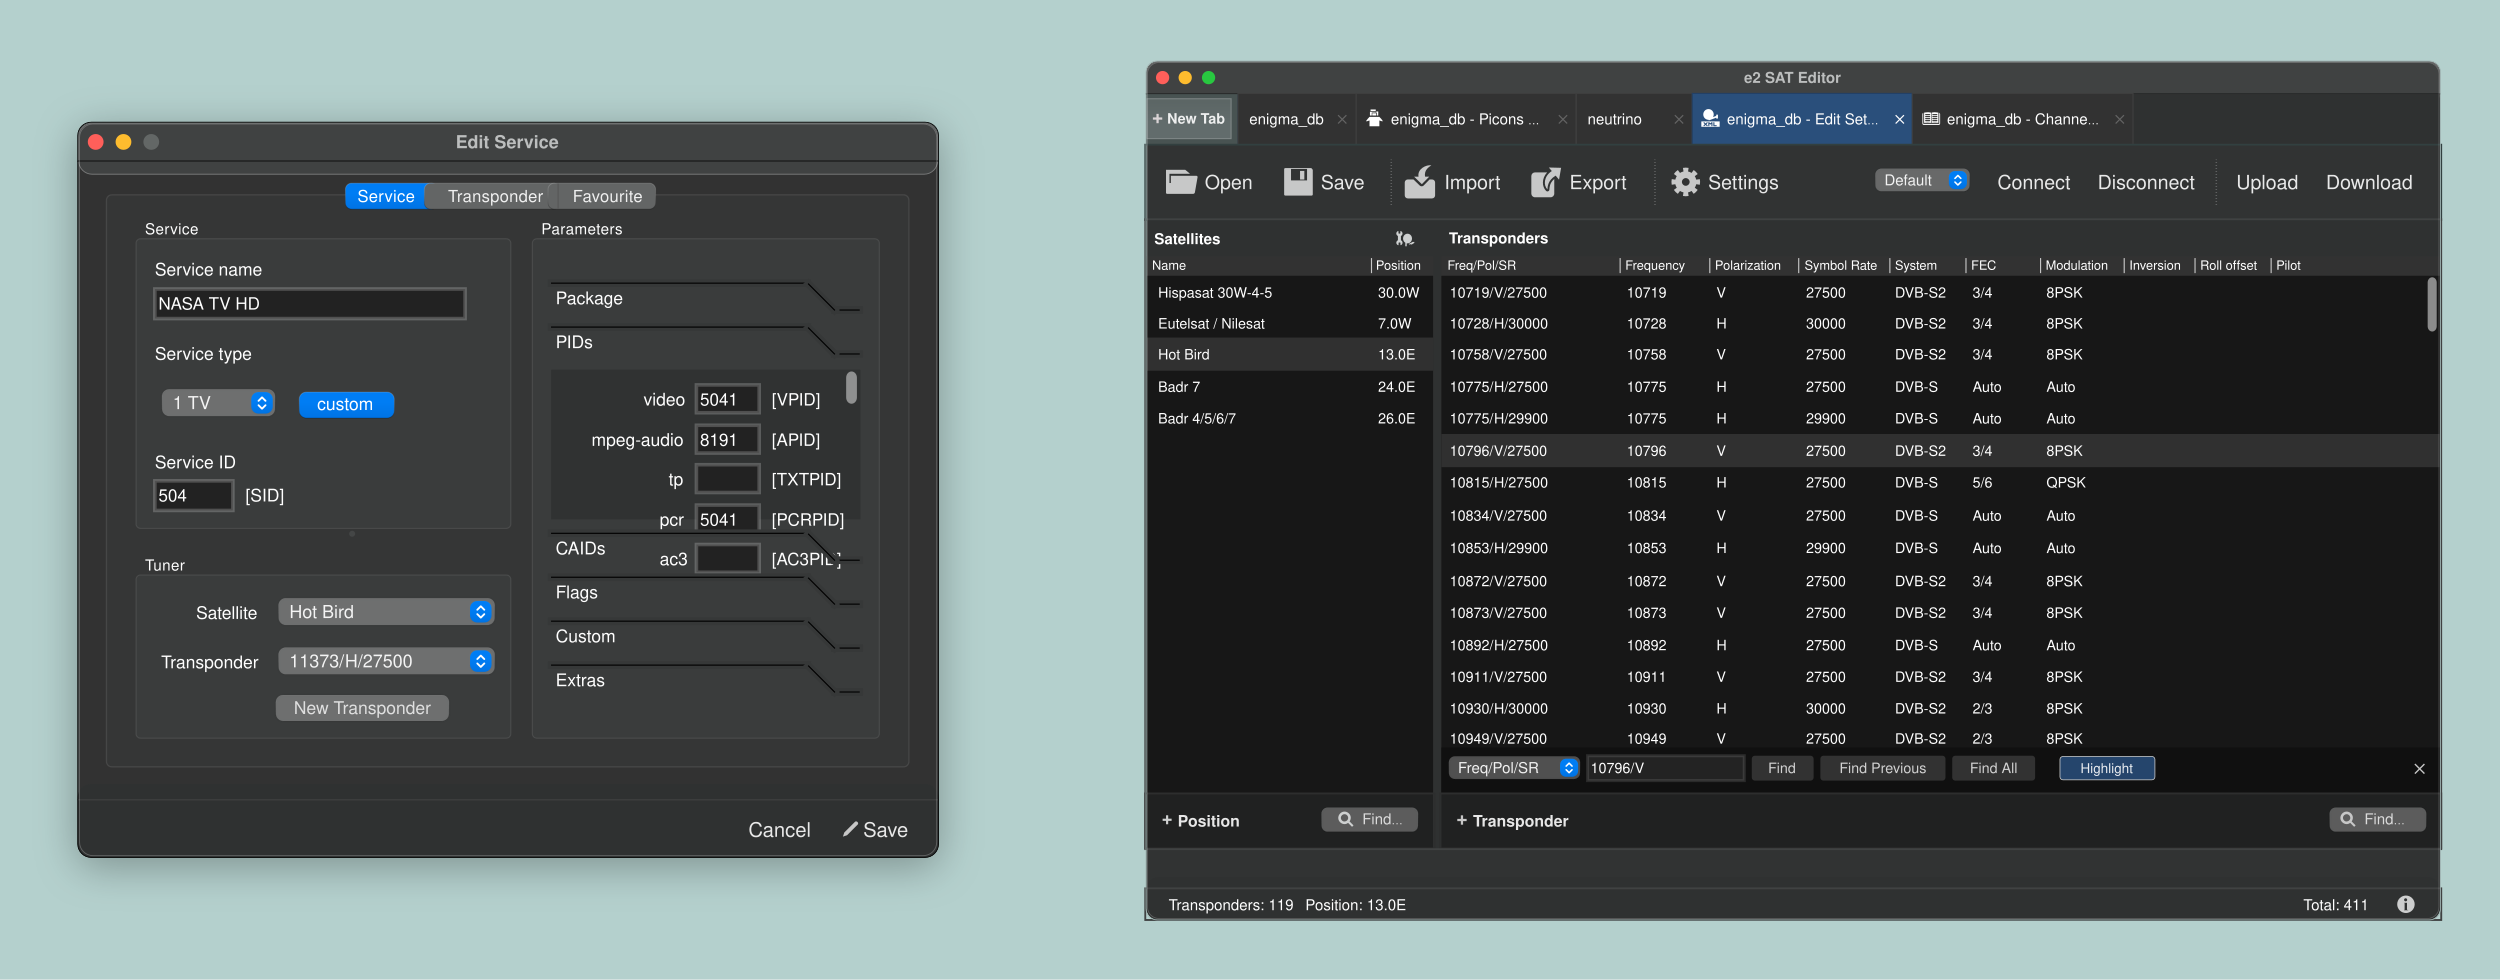
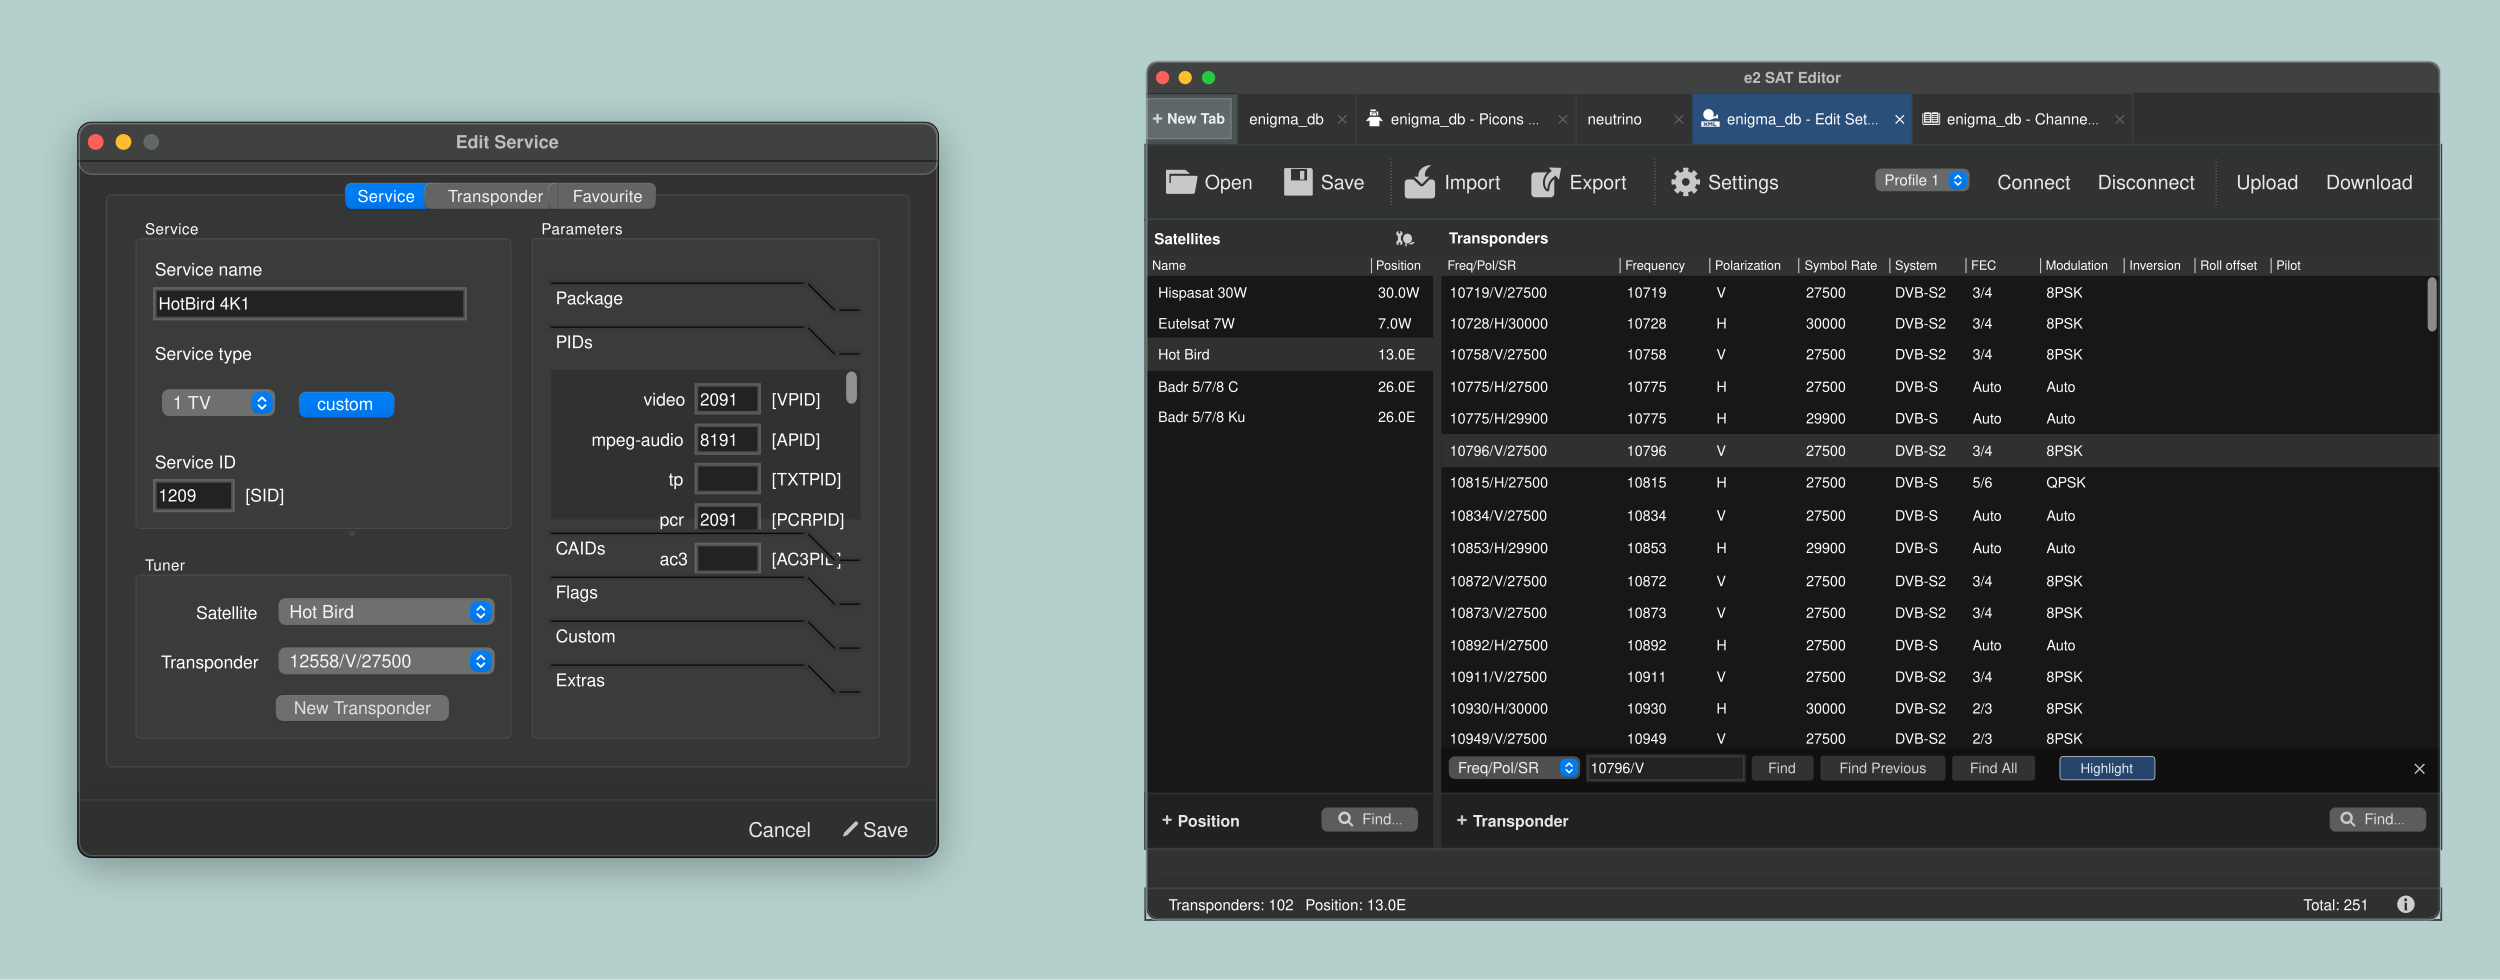
<svg xmlns="http://www.w3.org/2000/svg" style="pointer-events:none;user-select:none" viewBox="0 0 3318 1300">
  <defs>
    <symbol id="aad">
      <path d="M37.75 37.75h18.127v-11.5H37.75V8.123h-11.5V26.25H8.123v11.5H26.25v18.127h11.5V37.75z" />
    </symbol>
    <symbol id="cbw">
      <path d="m60 14.973-3-.522v35.716c-3.141-.28-8.021-.667-11-.667-.95 0-2.094.039-3.312.102-.962.036-2.014.106-3.059.191-2.678.191-5.264.428-6.629.559V14.451S39.61 13 42.963 13c4 0 14.037 1.451 14.037 1.451l3.001.522A5.166 5.166 0 0 1 63 19.66v32.68a5.162 5.162 0 0 1-5.16 5.16H6.16A5.162 5.162 0 0 1 1 52.34V19.66a5.164 5.164 0 0 1 3-4.687l3-.522S17.037 13 21.037 13C24.39 13 31 14.451 31 14.451v35.901a285.977 285.977 0 0 0-6.629-.559 71.578 71.578 0 0 0-3.059-.191A66.645 66.645 0 0 0 18 49.5c-2.979 0-7.859.387-11 .667V14.451l-3 .522v38.765h56V14.973zM28.5 42.5a2 2 0 0 0-2-2h-14a2 2 0 0 0 0 4h14a2 2 0 0 0 2-2zm25 0a2 2 0 0 0-2-2h-14a2 2 0 0 0 0 4h14a2 2 0 0 0 2-2zm-25-7a2 2 0 0 0-2-2h-14a2 2 0 0 0 0 4h14a2 2 0 0 0 2-2zm25 0a2 2 0 0 0-2-2h-14a2 2 0 0 0 0 4h14a2 2 0 0 0 2-2zm-25-7a2 2 0 0 0-2-2h-14a2 2 0 0 0 0 4h14a2 2 0 0 0 2-2zm25 0a2 2 0 0 0-2-2h-14a2 2 0 0 0 0 4h14a2 2 0 0 0 2-2zm-25-7a2 2 0 0 0-2-2h-14a2 2 0 0 0 0 4h14a2 2 0 0 0 2-2zm25 0a2 2 0 0 0-2-2h-14a2 2 0 0 0 0 4h14a2 2 0 0 0 2-2z" />
    </symbol>
    <symbol id="cce">
      <path d="m62.328 7.276-5.604-5.604L32 26.396 7.276 1.672 1.672 7.276 26.396 32 1.672 56.724l5.604 5.604L32 37.604l24.724 24.724 5.604-5.604L37.604 32 62.328 7.276z" />
    </symbol>
    <symbol id="edt">
      <path d="M13.624 42.251 46.831 8.982c1.948-1.951 5.432-1.635 7.775.704 2.344 2.34 2.666 5.823.719 7.774L22.118 50.729 9.394 54.983l4.23-12.732z" />
    </symbol>
    <symbol id="ees">
      <path d="M32.032 50.518C27.242 47.632 24 42.109 24 35.776 24 26.462 31.011 18.9 39.648 18.9c8.636 0 15.647 7.562 15.647 16.876s-7.011 16.875-15.647 16.875c-.924 0-1.828-.086-2.709-.252L36.748 62.9l-4.943-.144.227-12.238zM6.057 26.78l.023 14.969c-.866.414-1.706.922-2.43 1.563-4.358 3.853-4.35 10.108.019 13.972.971.858 2.137 1.495 3.319 1.965l1.369-.931-.011-7.239c-.001-.885.89-1.557 1.892-1.556l2.771.003c.536.001 1.068.166 1.418.476.306.27.483.677.484 1.091l.011 7.016 1.416.908c.975-.446 1.946-.994 2.763-1.716 4.357-3.853 4.35-10.108-.019-13.972-.727-.643-1.569-1.153-2.438-1.57l-.023-14.969c.866-.414 1.706-.923 2.43-1.563 4.358-3.853 4.35-10.108-.019-13.972-.895-.791-1.965-1.383-3.043-1.844l-1.393.921.01 6.793c.002.875-.84 1.502-1.829 1.501l-2.897-.003c-.992-.002-1.837-.634-1.839-1.511l-.01-6.794L6.639 9.4c-1.078.459-2.146 1.048-3.039 1.838-4.357 3.853-4.35 10.108.019 13.972.727.642 1.569 1.153 2.438 1.57zm44.214 25.031-.523-.46-5.453 3.436.662 1.988 5.986-1.196c1.277 1.246 2.819 1.484 3.871.785l7.388-4.581c.786-.485 1.326-1.441 1.398-2.711.046-.806-.219-1.238-.491-1.487a1.291 1.291 0 0 0-.917-.337c-.336.004-.81.167-1.33.351-.245.086-.508.175-.77.205-.142.017-.286.022-.415-.049-1.014-.553-2.017-.529-2.787-.049l-6.619 4.105z" />
    </symbol>
    <symbol id="fft">
      <path d="M56.256 31.057H13.818C6.744 31.057 1 36.801 1 43.875v61.295c0 7.074 5.744 12.818 12.818 12.818h54.476c7.075 0 12.818-5.744 12.818-12.818V54.119C64.496 68.159 64.463 84.4 64.087 91.084a6.817 6.817 0 0 1-11.642 4.425c-14.421-14.502-16.181-43.133 3.811-64.452zm1.037 59.637C42.669 75.989 44.254 44.706 72.527 26.35L62.162 13.988 105 15.072l-7.263 41.344-11.808-14.082c-28.127 16.992-28.15 39.728-28.636 48.36z" />
    </symbol>
    <symbol id="fgt">
      <path d="M87.8 55.714h8.488C102.2 55.714 107 60.467 107 66.32v45.074c0 5.854-4.8 10.606-10.712 10.606H11.712C5.8 122 1 117.248 1 111.394V66.32c0-5.853 4.8-10.606 10.712-10.606H31.5L54 77.541c1.413 1.374 4.32 2.133 6.3 2.109 1.98-.023 4.821-.828 6.2-2.236l21.3-21.7zm6.182-49.329C76.101 3.303 44.4 18.916 49.061 45.91H33.544l27.127 26.376L86.518 45.91h-14.41C67.275 21.748 87.952 10.789 93.982 6.385z" />
    </symbol>
    <symbol id="fho">
      <path d="M32 62.5C15.167 62.5 1.5 48.833 1.5 32S15.167 1.5 32 1.5v9.611A5.366 5.366 0 0 0 30.91 11c-2.99 0-5.42 2.43-5.42 5.41A5.424 5.424 0 0 0 32 21.719v5.111l-7.44.18 2.82 1.23v22.7L24.56 53H32v9.5zm0-51.389V1.5c16.833 0 30.5 13.667 30.5 30.5S48.833 62.5 32 62.5V53h9.46l-5.76-2.06v-24.2l-3.7.09v-5.111a5.427 5.427 0 0 0 4.32-5.309c0-2.607-1.86-4.793-4.32-5.299z" />
    </symbol>
    <symbol id="fin">
      <path d="M21 42.973h89.077c2.783 0 4.643 2.26 4.153 5.042l-9.34 52.943c-.491 2.783-3.149 5.042-5.932 5.042H7.84A3.842 3.842 0 0 1 4 102.16V22h67.2L88 36H16v32h5V42.973z" />
    </symbol>
    <symbol id="fje">
      <path d="M114 22v86.16a3.842 3.842 0 0 1-3.84 3.84H17.84a3.842 3.842 0 0 1-3.84-3.84V19.84A3.842 3.842 0 0 1 17.84 16H109l5 6zM94 59.014v-40H38v40h56zM84.5 26v30h-15V26h15z" />
    </symbol>
    <symbol id="pkw">
      <path d="M14.762 29.23h34.49S63.18 43.708 60.715 44.826c-1.067.483-6.127-1.117-11.524-3.087V62H14.802V41.747C9.413 43.714 4.365 45.309 3.3 44.826.835 43.708 14.762 29.23 14.762 29.23zm22.012-17.871H16.299v13.19h6.364V13.997h14.111v-2.638zm1.764 5.276H24.427v7.914h14.111v-7.914zm6.761-6.235v14.149h-4.283v-9.233h-2.478V10.4h6.761zm-8.667-6.918H18.459v5.276h18.173V3.482z" />
    </symbol>
    <symbol id="slh">
      <path d="M40.023 45.152c-3.477 2.591-7.729 4.192-12.407 4.221-10.406.066-20.276-8.26-21.806-18.699C4.079 18.86 13.39 6.51 25.93 5.634a23.135 23.135 0 0 1 1.686-.053c10 .095 19.38 7.75 21.337 17.619 1.156 5.829-.437 11.92-3.87 16.758l13.82 13.819-5.128 5.128-13.752-13.753zM27.395 14.645c-6.236.06-12 5.17-12.677 11.431-.588 5.436 2.691 11.076 7.773 13.229 6.62 2.806 15.346-1.167 17.352-8.391 2.055-7.404-3.759-16.031-12.032-16.265a19.293 19.293 0 0 0-.416-.004z" />
    </symbol>
    <symbol id="sms">
      <path d="M73.934 15.359a50.006 50.006 0 0 0-19.668 0 128.34 128.34 0 0 1 1.871 12.477 37.41 37.41 0 0 0-12.249 5.073 128.485 128.485 0 0 1-7.499-10.146 50.018 50.018 0 0 0-13.908 13.908 128.735 128.735 0 0 1 10.146 7.499 37.41 37.41 0 0 0-5.073 12.249 128.34 128.34 0 0 1-12.477-1.871 49.968 49.968 0 0 0 0 19.668 128.34 128.34 0 0 1 12.477-1.871 37.4 37.4 0 0 0 5.073 12.249 128.485 128.485 0 0 1-10.146 7.499 50.018 50.018 0 0 0 13.908 13.908 128.485 128.485 0 0 1 7.499-10.146 37.433 37.433 0 0 0 12.249 5.074 128.366 128.366 0 0 1-1.871 12.476 49.968 49.968 0 0 0 19.668 0 128.366 128.366 0 0 1-1.871-12.476 37.433 37.433 0 0 0 12.249-5.074 128.485 128.485 0 0 1 7.499 10.146 50.018 50.018 0 0 0 13.908-13.908 128.485 128.485 0 0 1-10.146-7.499 37.4 37.4 0 0 0 5.073-12.249 128.34 128.34 0 0 1 12.477 1.871 49.968 49.968 0 0 0 0-19.668 128.34 128.34 0 0 1-12.477 1.871 37.41 37.41 0 0 0-5.073-12.249 128.735 128.735 0 0 1 10.146-7.499 50.018 50.018 0 0 0-13.908-13.908 128.485 128.485 0 0 1-7.499 10.146 37.41 37.41 0 0 0-12.249-5.073 128.34 128.34 0 0 1 1.871-12.477zM64.1 50.882c7.451 0 13.5 6.049 13.5 13.5s-6.049 13.5-13.5 13.5-13.5-6.049-13.5-13.5 6.049-13.5 13.5-13.5z" />
    </symbol>
    <symbol id="tnw">
      <path d="M64 64V45H0v19h64zm-25.025-5.747.001 1.834a1.948 1.948 0 1 1-3.897 0l-.002-6.41-1.968 1.774a2.105 2.105 0 0 1-1.48.524 2.105 2.105 0 0 1-1.48-.524l-1.968-1.774-.003 6.41a1.95 1.95 0 0 1-3.897 0l.002-5.24h-6.669l4.099 3.89c.751.713.751 1.869.002 2.581-.75.711-1.968.71-2.719-.002l-4.104-3.895-4.104 3.895a1.999 1.999 0 0 1-2.719.002 1.76 1.76 0 0 1 .002-2.581l4.104-3.895-4.104-3.895c-.751-.712-.752-1.868-.002-2.58s1.968-.711 2.719.002l4.104 3.895 4.104-3.895a1.998 1.998 0 0 1 2.719-.002 1.76 1.76 0 0 1-.002 2.58l-4.099 3.89h6.669l.002-5.24.002-.072a1.674 1.674 0 0 1 .571-1.356c.276-.249.614-.408.97-.477a1.942 1.942 0 0 1 .578-.036c.454.033.899.206 1.247.52l3.976 3.583 3.975-3.583a2.084 2.084 0 0 1 1.248-.52 1.94 1.94 0 0 1 .578.036c.356.069.694.228.97.477.412.371.602.868.571 1.356l.001.072.003 8.646h2.912l.003-8.83a1.95 1.95 0 0 1 3.897 0l-.004 8.839 6.372.002a1.798 1.798 0 0 1 0 3.597l-8.471-.003a1.8 1.8 0 0 1-1.798-1.799l.001-1.796h-2.912zM25.286 39.498 25 39.5c-10.072 0-18.25-8.402-18.25-18.75S14.928 2 25 2s18.25 8.402 18.25 18.75a19.05 19.05 0 0 1-2.301 9.115L52 25.842v-3.071a1.5 1.5 0 0 1 1.5-1.5h3a1.5 1.5 0 0 1 1.5 1.5v11a1.5 1.5 0 0 1-1.5 1.5h-3a1.5 1.5 0 0 1-1.5-1.5v-1.543l-25.926 9.436-.788-2.166z" />
    </symbol>
    <symbol id="aom">
      <path d="M32 13.243a6.495 6.495 0 0 0-4.608 1.907L2.907 39.635c-2.543 2.543-2.543 6.672 0 9.215s6.672 2.543 9.215 0L32 28.972 51.878 48.85c2.543 2.543 6.672 2.543 9.215 0s2.543-6.672 0-9.215L36.608 15.15A6.495 6.495 0 0 0 32 13.243z" />
    </symbol>
    <linearGradient id="bpm" x1="0" x2="0" y1="0" y2="1">
      <stop offset="0" style="stop-color:#5b6564" />
      <stop offset=".6" style="stop-color:#626c6c" />
    </linearGradient>
    <linearGradient id="bqm" x1="0" x2="0" y1="0" y2="1">
      <stop offset="0" style="stop-color:#fff;stop-opacity:.19" />
      <stop offset="1" style="stop-color:#000;stop-opacity:.34" />
    </linearGradient>
    <linearGradient id="brm" x1="0" x2="0" y1="0" y2="1">
      <stop offset=".4" style="stop-color:#007df4" />
      <stop offset="1" style="stop-color:#0073e4" />
    </linearGradient>
    <filter id="bsm" color-interpolation-filters="sRGB">
      <feDropShadow dx="0" dy="1.5" flood-opacity=".25" stdDeviation="1" />
      <feDropShadow dx="0" dy="0" flood-opacity=".3" stdDeviation="2.2" />
    </filter>
    <filter id="mtm" color-interpolation-filters="sRGB">
      <feDropShadow dx="-2" dy="19" flood-opacity=".1" stdDeviation="8" />
      <feDropShadow dx="0" dy="10" flood-opacity=".3" stdDeviation="23" />
    </filter>
  </defs>
  <path d="M0 0h3318v1300H0z" style="fill:#b4d0cd" />
  <g style="font-family:'Helvetica Neue',sans-serif-light,Helvetica,sans-serif" transform="matrix(1.19 0 0 1.19 102 161)">
    <rect width="960" height="820" x="1" y="1" rx="15" style="fill:#313333;stroke:#a6bbb9;stroke-width:1px;filter:url(#mtm)" />
    <rect width="958" height="57" x="2" y="2" rx="15" style="fill:#404242;stroke:#787979;stroke-width:1px;clip-path:inset(0 0 15px)" />
    <path d="M1 44h960v1H1z" style="fill:none;stroke:#000;stroke-opacity:.89;stroke-width:.5px" />
    <text x="2" y="2" dx="478" dy="28" style="font-family:'Helvetica Neue',Helvetica,sans-serif;font-weight:700;font-size:20px;fill:#bcbebe" text-anchor="middle">Edit Service</text>
    <ellipse cx="21" cy="23" rx="8.8" style="fill:#ff5f5a;stroke:none;stroke-opacity:.1" />
    <ellipse cx="52" cy="23" rx="8.8" style="fill:#febc2e;stroke:none;stroke-opacity:.1" />
    <ellipse cx="83" cy="23" rx="8.8" style="fill:#636766;stroke:none;stroke-opacity:.1" />
    <rect width="895" height="638" x="33" y="82" rx="6" style="fill:#566161;fill-opacity:.1;stroke:#f7f9f9;stroke-opacity:.1;stroke-width:1.4px" />
    <g style="clip-path:inset(0 8px 0 0)">
      <rect width="103" height="29" x="299.5" y="69" rx="7" style="fill:url(#brm);stroke:url(#bqm);stroke-width:1px" />
      <text x="299" y="68" dx="46" dy="22" style="font-size:18.5px;letter-spacing:.3px;fill:#fff" text-anchor="middle">Service</text>
    </g>
    <g style="clip-path:inset(0 0 0 8px)">
      <rect width="151" height="29" x="387.5" y="69" rx="7" style="fill:#636565;stroke:url(#bqm);stroke-width:1px" />
      <text x="387" y="68" dx="80" dy="22" style="font-size:18.5px;letter-spacing:.3px;fill:#fff;fill-opacity:.9" text-anchor="middle">Transponder</text>
    </g>
    <g style="clip-path:inset(0 0 0 8px)">
      <rect width="120" height="29" x="525.5" y="69" rx="7" style="fill:#636565;stroke:url(#bqm);stroke-width:1px" />
      <text x="525" y="68" dx="67" dy="22" style="font-size:18.5px;letter-spacing:.3px;fill:#fff;fill-opacity:.9" text-anchor="middle">Favourite</text>
    </g>
    <path d="M536 69.5h1.5v28H536z" style="fill:#555;fill-opacity:.8" />
    <rect width="418" height="323" x="66" y="131" rx="5" style="fill:#697171;fill-opacity:.1;stroke:#f5f7f7;stroke-opacity:.1;stroke-width:1.2px" />
    <text x="66" y="109" dx="10" dy="17" style="font-size:17px;letter-spacing:.4px;fill:#fff">Service</text>
    <text x="87" y="150" dy="22" style="font-size:19.5px;fill:#fff">Service name</text>
    <rect width="346" height="33" x="87" y="187" rx="0" style="fill:#222;stroke:#fff;stroke-opacity:.21;stroke-width:4px;clip-path:inset(3.3px 3.3px 1.8px)" />
-     <text x="87" y="187" dx="4" dy="23" style="font-size:19px;fill:#fff">NASA TV HD</text>
+     <text x="87" y="187" dx="4" dy="23" style="font-size:19px;fill:#fff">HotBird 4K1</text>
    <text x="87" y="244" dy="22" style="font-size:19.5px;fill:#fff">Service type</text>
    <rect width="126" height="30" x="95" y="299" rx="8" style="fill:#fff;fill-opacity:.24;stroke:url(#bqm);stroke-width:.4px;filter:url(#bsm)" />
    <text x="95" y="299" dx="12" dy="22" style="font-size:20px;word-spacing:3px;fill:#fff;fill-opacity:.92">1 TV</text>
    <rect width="24" height="24" x="194.5" y="302" rx="8" style="fill:url(#brm);stroke:url(#bqm);stroke-opacity:.06;stroke-width:2px" />
    <use href="#aom" style="fill:#fff" transform="matrix(.16 0 0 .16 201.4 304.7)" />
    <use href="#aom" style="fill:#fff" transform="matrix(.16 0 0 -.16 201.4 323.7)" />
    <rect width="106" height="29" x="248" y="302" rx="8" style="fill:url(#brm);stroke:url(#bqm);stroke-width:1px;filter:none" />
    <text x="248" y="302" dx="20" dy="20" style="font-size:19.5px;fill:#fff">custom</text>
    <text x="87" y="365" dy="22" style="font-size:19.5px;fill:#fff">Service ID</text>
    <rect width="87" height="33" x="87" y="401" rx="0" style="fill:#222;stroke:#fff;stroke-opacity:.21;stroke-width:4px;clip-path:inset(3.3px 3.3px 1.8px)" />
-     <text x="87" y="401" dx="4" dy="23" style="font-size:19px;fill:#fff">504</text>
+     <text x="87" y="401" dx="4" dy="23" style="font-size:19px;fill:#fff">1209</text>
    <text x="188" y="401" dy="23" style="font-size:19.5px;fill:#fff">[SID]</text>
    <rect width="418" height="182" x="66" y="506" rx="5" style="fill:#697171;fill-opacity:.1;stroke:#f5f7f7;stroke-opacity:.1;stroke-width:1.2px" />
    <text x="66" y="484" dx="10" dy="17" style="font-size:17px;letter-spacing:.4px;fill:#fff">Tuner</text>
    <text x="133" y="533" dy="22" style="font-size:19.5px;fill:#fff">Satellite</text>
    <rect width="241" height="30" x="225" y="532" rx="8" style="fill:#fff;fill-opacity:.24;stroke:url(#bqm);stroke-width:.4px;filter:url(#bsm)" />
    <text x="225" y="532" dx="12" dy="22" style="font-size:20px;fill:#fff;fill-opacity:.92">Hot Bird</text>
    <rect width="24" height="24" x="438.5" y="535" rx="8" style="fill:url(#brm);stroke:url(#bqm);stroke-opacity:.06;stroke-width:2px" />
    <use href="#aom" style="fill:#fff" transform="matrix(.16 0 0 .16 445.4 537.7)" />
    <use href="#aom" style="fill:#fff" transform="matrix(.16 0 0 -.16 445.4 556.7)" />
    <text x="94" y="588" dy="22" style="font-size:19.5px;fill:#fff">Transponder</text>
    <rect width="241" height="30" x="225" y="587" rx="8" style="fill:#fff;fill-opacity:.24;stroke:url(#bqm);stroke-width:.4px;filter:url(#bsm)" />
-     <text x="225" y="587" dx="12" dy="22" style="font-size:20px;fill:#fff;fill-opacity:.92">11373/H/27500</text>
+     <text x="225" y="587" dx="12" dy="22" style="font-size:20px;fill:#fff;fill-opacity:.92">12558/V/27500</text>
    <rect width="24" height="24" x="438.5" y="590" rx="8" style="fill:url(#brm);stroke:url(#bqm);stroke-opacity:.06;stroke-width:2px" />
    <use href="#aom" style="fill:#fff" transform="matrix(.16 0 0 .16 445.4 592.7)" />
    <use href="#aom" style="fill:#fff" transform="matrix(.16 0 0 -.16 445.4 611.7)" />
    <rect width="193" height="29" x="222" y="640" rx="8" style="fill:#fff;fill-opacity:.24;stroke:url(#bqm);stroke-width:.4px;filter:url(#bsm)" />
    <text x="222" y="640" dx="20" dy="21" style="font-size:19.5px;fill:#fff;fill-opacity:.78">New Transponder</text>
    <rect width="387" height="557" x="508" y="131" rx="5" style="fill:#697171;fill-opacity:.1;stroke:#f5f7f7;stroke-opacity:.1;stroke-width:1.2px" />
    <text x="508" y="109" dx="10" dy="17" style="font-size:17px;letter-spacing:.4px;fill:#fff">Parameters</text>
    <path d="M527 178h290v5H527z" style="fill:#000;stroke:#363838;stroke-width:3.7px;clip-path:inset(3px 3px 1px)" />
    <path d="M843 208h32v5h-32z" style="fill:#000;stroke:#363838;stroke-width:3.7px;clip-path:inset(3px 3px 1px 2px)" />
    <path d="M205-205h46v5h-46z" style="fill:#000;stroke:#363838;stroke-width:3.7px;clip-path:inset(3px 3px 1px)" transform="rotate(45 48.27 723.984)" />
    <text x="526" y="178" dx="8" dy="26" style="font-size:19.5px;fill:#fff">Package</text>
    <path d="M527 227h290v5H527z" style="fill:#000;stroke:#363838;stroke-width:3.7px;clip-path:inset(3px 3px 1px)" />
    <path d="M843 257h32v5h-32z" style="fill:#000;stroke:#363838;stroke-width:3.7px;clip-path:inset(3px 3px 1px 2px)" />
    <path d="M205-205h46v5h-46z" style="fill:#000;stroke:#363838;stroke-width:3.7px;clip-path:inset(3px 3px 1px)" transform="rotate(45 -10.878 748.497)" />
    <text x="526" y="227" dx="8" dy="26" style="font-size:19.5px;fill:#fff">PIDs</text>
    <g style="clip-path:inset(0 0 59px)">
      <path d="M529 277h345v167H529z" style="fill:#202020;fill-opacity:.34" />
      <text x="632" y="295" dy="22" style="font-size:19.5px;fill:#fff">video</text>
      <rect width="70" height="31" x="691" y="294" rx="0" style="fill:#222;stroke:#fff;stroke-opacity:.21;stroke-width:4px;clip-path:inset(3.3px 3.3px 1.8px)" />
-       <text x="691" y="294" dx="4" dy="23" style="font-size:19px;fill:#fff">5041</text>
+       <text x="691" y="294" dx="4" dy="23" style="font-size:19px;fill:#fff">2091</text>
      <text x="775" y="294" dy="23" style="font-size:19px;fill:#fff">[VPID]</text>
      <text x="574" y="340" dy="22" style="font-size:19.5px;fill:#fff">mpeg-audio</text>
      <rect width="70" height="31" x="691" y="339" rx="0" style="fill:#222;stroke:#fff;stroke-opacity:.21;stroke-width:4px;clip-path:inset(3.3px 3.3px 1.8px)" />
      <text x="691" y="339" dx="4" dy="23" style="font-size:19px;fill:#fff">8191</text>
      <text x="775" y="339" dy="23" style="font-size:19px;fill:#fff">[APID]</text>
      <text x="660" y="384" dy="22" style="font-size:19.5px;fill:#fff">tp</text>
      <rect width="70" height="31" x="691" y="383" rx="0" style="fill:#222;stroke:#fff;stroke-opacity:.21;stroke-width:4px;clip-path:inset(3.3px 3.3px 1.8px)" />
      <text x="775" y="383" dy="23" style="font-size:19px;fill:#fff">[TXTPID]</text>
      <text x="650" y="429" dy="22" style="font-size:19.5px;fill:#fff">pcr</text>
      <rect width="70" height="31" x="691" y="428" rx="0" style="fill:#222;stroke:#fff;stroke-opacity:.21;stroke-width:4px;clip-path:inset(3.3px 3.3px 1.8px)" />
-       <text x="691" y="428" dx="4" dy="23" style="font-size:19px;fill:#fff">5041</text>
+       <text x="691" y="428" dx="4" dy="23" style="font-size:19px;fill:#fff">2091</text>
      <text x="775" y="428" dy="23" style="font-size:19px;fill:#fff">[PCRPID]</text>
      <text x="650" y="473" dy="22" style="font-size:19.5px;fill:#fff">ac3</text>
      <rect width="70" height="31" x="691" y="472" rx="0" style="fill:#222;stroke:#fff;stroke-opacity:.21;stroke-width:4px;clip-path:inset(3.3px 3.3px 1.8px)" />
      <text x="775" y="472" dy="23" style="font-size:19px;fill:#fff">[AC3PID]</text>
    </g>
    <rect width="12" height="36" x="858" y="279" rx="7" style="fill:#fff;fill-opacity:.46" />
    <path d="M527 457h290v5H527z" style="fill:#000;stroke:#363838;stroke-width:3.7px;clip-path:inset(3px 3px 1px)" />
    <path d="M843 487h32v5h-32z" style="fill:#000;stroke:#363838;stroke-width:3.7px;clip-path:inset(3px 3px 1px 2px)" />
    <path d="M205-205h46v5h-46z" style="fill:#000;stroke:#363838;stroke-width:3.7px;clip-path:inset(3px 3px 1px)" transform="rotate(45 -288.512 863.556)" />
    <text x="526" y="457" dx="8" dy="26" style="font-size:19.5px;fill:#fff">CAIDs</text>
    <path d="M527 506h290v5H527z" style="fill:#000;stroke:#363838;stroke-width:3.7px;clip-path:inset(3px 3px 1px)" />
    <path d="M843 536h32v5h-32z" style="fill:#000;stroke:#363838;stroke-width:3.7px;clip-path:inset(3px 3px 1px 2px)" />
    <path d="M205-205h46v5h-46z" style="fill:#000;stroke:#363838;stroke-width:3.7px;clip-path:inset(3px 3px 1px)" transform="rotate(45 -347.66 888.069)" />
    <text x="526" y="506" dx="8" dy="26" style="font-size:19.5px;fill:#fff">Flags</text>
    <path d="M527 555h290v5H527z" style="fill:#000;stroke:#363838;stroke-width:3.7px;clip-path:inset(3px 3px 1px)" />
    <path d="M843 585h32v5h-32z" style="fill:#000;stroke:#363838;stroke-width:3.7px;clip-path:inset(3px 3px 1px 2px)" />
    <path d="M205-205h46v5h-46z" style="fill:#000;stroke:#363838;stroke-width:3.7px;clip-path:inset(3px 3px 1px)" transform="rotate(45 -406.809 912.581)" />
    <text x="526" y="555" dx="8" dy="26" style="font-size:19.5px;fill:#fff">Custom</text>
    <path d="M527 604h290v5H527z" style="fill:#000;stroke:#363838;stroke-width:3.7px;clip-path:inset(3px 3px 1px)" />
    <path d="M843 634h32v5h-32z" style="fill:#000;stroke:#363838;stroke-width:3.7px;clip-path:inset(3px 3px 1px 2px)" />
    <path d="M205-205h46v5h-46z" style="fill:#000;stroke:#363838;stroke-width:3.7px;clip-path:inset(3px 3px 1px)" transform="rotate(45 -465.957 937.094)" />
    <text x="526" y="604" dx="8" dy="26" style="font-size:19.5px;fill:#fff">Extras</text>
    <rect width="960" height="82" x="1" y="739" rx="15" style="fill:#2f3131;clip-path:inset(15px 0 0)" />
    <text x="723" y="764" dx="26" dy="34" style="font-size:22.5px;fill:#fff;fill-opacity:.89;text-shadow:0 .5px 1px #090909">Cancel</text>
    <use href="#edt" style="fill:#c7c7c7" transform="matrix(.36 0 0 .36 851 778)" />
    <text x="851" y="764" dx="26" dy="34" style="font-size:22.5px;fill:#fff;fill-opacity:.89;text-shadow:0 .5px 1px #090909">Save</text>
    <path d="M1 756h960v1.4H1z" style="fill:#3f4040" />
    <rect width="960" height="820" x="1" y="1" rx="15" style="fill:none;stroke:#020202;stroke-width:1px" />
    <rect width="956" height="816" x="3" y="3" rx="15" style="fill:none;stroke:#fff;stroke-opacity:.24;stroke-width:1px" />
  </g>
  <g style="font-family:'Helvetica Neue',sans-serif-light,Helvetica,sans-serif">
    <rect width="1718" height="1140" x="1521" y="81" rx="15" style="fill:#313333;stroke:#a6bbb9;stroke-width:1px" />
    <rect width="1716" height="57" x="1522" y="82" rx="15" style="fill:#404242;stroke:#787979;stroke-width:1px;clip-path:inset(0 0 15px)" />
    <path d="M1521 124h1718v1H1521z" style="fill:none;stroke:#000;stroke-opacity:.89;stroke-width:.5px" />
    <text x="1522" y="82" dx="857" dy="28" style="font-family:'Helvetica Neue',Helvetica,sans-serif;font-weight:700;font-size:20px;fill:#bcbebe" text-anchor="middle">e2 SAT Editor</text>
    <ellipse cx="1543" cy="103" rx="8.8" style="fill:#ff5f5a;stroke:none;stroke-opacity:.1" />
    <ellipse cx="1573" cy="103" rx="8.8" style="fill:#febc2e;stroke:none;stroke-opacity:.1" />
    <ellipse cx="1604" cy="103" rx="8.8" style="fill:#28c840;stroke:none;stroke-opacity:.1" />
    <path d="M1522 125h1716v67H1522z" style="fill:#2f3131" />
    <path d="M1522 125h120v67h-120z" style="fill:#485352" />
    <rect width="112" height="53" x="1522" y="131" rx="0" style="fill:url(#bpm);stroke:#fff;stroke-opacity:.23;stroke-width:1.5px" />
    <use href="#aad" style="fill:#dad4d6" transform="matrix(.26 0 0 .26 1528 149)" />
    <text x="1522" y="131" dx="27" dy="33" style="font-weight:700;font-size:19px;fill:#fff;fill-opacity:.89">New Tab</text>
    <path d="M1642 125h1v67h-1z" style="fill:#3a5165" />
    <path d="M1643 124h157v69h-157z" style="fill:#323232;stroke:#3e3e3e;stroke-width:1.5px;clip-path:inset(1px 0)" />
    <text x="1643" y="124" dx="15" dy="41" style="font-size:20px;fill:#fff">enigma_db</text>
    <use href="#cce" style="fill:#646464" transform="matrix(.2 0 0 .2 1775 152)" />
    <path d="M1800 124h292v69h-292z" style="fill:#323232;stroke:#3e3e3e;stroke-width:1.5px;clip-path:inset(1px 0)" />
    <use href="#pkw" style="fill:#fff" transform="matrix(.38 0 0 .38 1812 144)" />
    <text x="1800" y="124" dx="46" dy="41" style="font-size:20px;fill:#fff">enigma_db - Picons <tspan style="font-size:15px">…</tspan>
    </text>
    <use href="#cce" style="fill:#646464" transform="matrix(.2 0 0 .2 2068 152)" />
    <path d="M2092 124h154v69h-154z" style="fill:#323232;stroke:#3e3e3e;stroke-width:1.5px;clip-path:inset(1px 0)" />
    <text x="2092" y="124" dx="15" dy="41" style="font-size:20px;fill:#fff">neutrino</text>
    <use href="#cce" style="fill:#646464" transform="matrix(.2 0 0 .2 2222 152)" />
    <path d="M2246 124h292v69h-292z" style="fill:#2a4f7b;stroke:#234065;stroke-width:1.5px;clip-path:inset(1px 0)" />
    <use href="#tnw" style="fill:#fff" transform="matrix(.38 0 0 .38 2258 144)" />
    <text x="2246" y="124" dx="46" dy="41" style="font-size:20px;fill:#fff">enigma_db - Edit Set<tspan style="font-size:15px">…</tspan>
    </text>
    <use href="#cce" style="fill:#fff" transform="matrix(.2 0 0 .2 2515 152)" />
    <path d="M2538 124h293v69h-293z" style="fill:#323232;stroke:#3e3e3e;stroke-width:1.5px;clip-path:inset(1px 0)" />
    <use href="#cbw" style="fill:#fff" transform="matrix(.38 0 0 .38 2551 144)" />
    <text x="2538" y="124" dx="46" dy="41" style="font-size:20px;fill:#fff">enigma_db - Channe<tspan style="font-size:15px">…</tspan>
    </text>
    <use href="#cce" style="fill:#646464" transform="matrix(.2 0 0 .2 2807 152)" />
    <path d="M2830 125h1v67h-1z" style="fill:#3a3a3a" />
    <path d="M1522 192h1716v100H1522z" style="fill:#313333" />
    <use href="#fin" style="fill:#c7c8c8" transform="matrix(.38 0 0 .38 1546 217)" />
    <text x="1530" y="192" dx="69" dy="59" style="font-size:26px;fill:#fff;fill-opacity:.89;text-shadow:0 .5px 1px #090909">Open</text>
    <use href="#fje" style="fill:#c7c8c8" transform="matrix(.38 0 0 .38 1699 217)" />
    <text x="1684" y="192" dx="69" dy="59" style="font-size:26px;fill:#fff;fill-opacity:.89;text-shadow:0 .5px 1px #090909">Save</text>
    <path d="M1846 212h1v61h-1z" style="fill:none;stroke:#fff;stroke-opacity:.3;stroke-dasharray:1px,3px" />
    <use href="#fgt" style="fill:#c7c8c8" transform="matrix(.38 0 0 .38 1864 217)" />
    <text x="1848" y="192" dx="69" dy="59" style="font-size:26px;fill:#fff;fill-opacity:.89;text-shadow:0 .5px 1px #090909">Import</text>
    <use href="#fft" style="fill:#c7c8c8" transform="matrix(.38 0 0 .38 2032 217)" />
    <text x="2014" y="192" dx="69" dy="59" style="font-size:26px;fill:#fff;fill-opacity:.89;text-shadow:0 .5px 1px #090909">Export</text>
    <path d="M2196 212h1v61h-1z" style="fill:none;stroke:#fff;stroke-opacity:.3;stroke-dasharray:1px,3px" />
    <use href="#sms" style="fill:#c7c8c8" transform="matrix(.38 0 0 .38 2213 217)" />
    <text x="2198" y="192" dx="69" dy="59" style="font-size:26px;fill:#fff;fill-opacity:.89;text-shadow:0 .5px 1px #090909">Settings</text>
    <rect width="125" height="30" x="2489" y="224" rx="8" style="fill:#fff;fill-opacity:.24;stroke:url(#bqm);stroke-width:.4px;filter:url(#bsm)" />
    <rect width="24" height="24" x="2586.5" y="227" rx="8" style="fill:url(#brm);stroke:url(#bqm);stroke-opacity:.06;stroke-width:2px" />
    <use href="#aom" style="fill:#fff" transform="matrix(.16 0 0 .16 2593.4 229.7)" />
    <use href="#aom" style="fill:#fff" transform="matrix(.16 0 0 -.16 2593.4 248.7)" />
-     <text x="2489" y="224" dx="12" dy="22" style="font-size:20px;fill:#fff;fill-opacity:.92">Default</text>
+     <text x="2489" y="224" dx="12" dy="22" style="font-size:20px;fill:#fff;fill-opacity:.92">Profile 1</text>
    <text x="2636" y="192" dx="15" dy="59" style="font-size:26px;fill:#fff;fill-opacity:.89;text-shadow:0 .5px 1px #090909">Connect</text>
    <text x="2769" y="192" dx="15" dy="59" style="font-size:26px;fill:#fff;fill-opacity:.89;text-shadow:0 .5px 1px #090909">Disconnect</text>
    <path d="M2941 212h1v61h-1z" style="fill:none;stroke:#fff;stroke-opacity:.3;stroke-dasharray:1px,3px" />
    <text x="2953" y="192" dx="15" dy="59" style="font-size:26px;fill:#fff;fill-opacity:.89;text-shadow:0 .5px 1px #090909">Upload</text>
    <text x="3072" y="192" dx="15" dy="59" style="font-size:26px;fill:#fff;fill-opacity:.89;text-shadow:0 .5px 1px #090909">Download</text>
    <path d="M1520 192h1720v100H1520z" style="fill:none;stroke:#324040;stroke-width:2.4px;clip-path:inset(0 2px)" />
    <path d="M1522 291h1716v835H1522z" style="fill:#2f3131" />
    <text x="1522" y="291" dx="10" dy="33" style="font-weight:700;font-size:20px;fill:#fff">Satellites</text>
    <use href="#ees" style="fill:#ced0d0" transform="matrix(.38 0 0 .38 1853 303)" />
    <path d="M1522 340h380v26h-380z" style="fill:#323232" />
    <text x="1522" y="340" dy="18" style="font-size:17px;fill:#fff">
      <tspan x="1529">Name</tspan>
      <tspan x="1826">Position</tspan>
    </text>
    <path d="M1820 343h.5v19h-.5z" style="fill:none;stroke:#c7c7c7;stroke-width:1px" />
    <path d="M1522 366h380v687h-380z" style="fill:#171717" />
    <path d="M1522 448h380v44h-380z" style="fill:#303030" />
    <text x="1522" y="366" dy="29" style="font-size:19px;fill:#fff">
-       <tspan x="1537">Hispasat 30W-4-5</tspan>
+       <tspan x="1537">Hispasat 30W</tspan>
      <tspan x="1829">30.0W</tspan>
    </text>
    <text x="1522" y="407" dy="29" style="font-size:19px;fill:#fff">
-       <tspan x="1537">Eutelsat / Nilesat</tspan>
+       <tspan x="1537">Eutelsat 7W</tspan>
      <tspan x="1829">7.0W</tspan>
    </text>
    <text x="1522" y="448" dy="29" style="font-size:19px;fill:#fff">
      <tspan x="1537">Hot Bird</tspan>
      <tspan x="1829">13.0E</tspan>
    </text>
    <text x="1522" y="491" dy="29" style="font-size:19px;fill:#fff">
-       <tspan x="1537">Badr 7</tspan>
-       <tspan x="1829">24.0E</tspan>
-     </text>
-     <text x="1522" y="533" dy="29" style="font-size:19px;fill:#fff">
-       <tspan x="1537">Badr 4/5/6/7</tspan>
+       <tspan x="1537">Badr 5/7/8 C</tspan>
+       <tspan x="1829">26.0E</tspan>
+     </text>
+     <text x="1522" y="531" dy="29" style="font-size:19px;fill:#fff">
+       <tspan x="1537">Badr 5/7/8 Ku</tspan>
      <tspan x="1829">26.0E</tspan>
    </text>
    <path d="M1522 1054h380v73h-380z" style="fill:#202121" />
    <path d="M1520 1053h384v73h-384z" style="fill:none;stroke:#2d2e2e;stroke-width:2.4px;clip-path:inset(0 2px 2px)" />
    <use href="#aad" style="fill:#ced0d0" transform="matrix(.25 0 0 .25 1541 1080)" />
    <text x="1535" y="1064" dx="28" dy="33" style="font-weight:700;font-size:21px;fill:#fff;fill-opacity:.89;text-shadow:0 .5px 1px #090909">Position</text>
    <rect width="128" height="32" x="1754" y="1072" rx="8" style="fill:#fff;fill-opacity:.24;stroke:url(#bqm);stroke-width:.4px;filter:url(#bsm)" />
    <use href="#slh" style="fill:#ced0d0" transform="matrix(.38 0 0 .38 1774 1075)" />
    <text x="1754" y="1072" dx="54" dy="22" style="font-size:20px;fill:#fff;fill-opacity:.78">Find<tspan style="font-size:15px">…</tspan>
    </text>
    <ellipse cx="467.4" cy="708.4" rx="4" style="fill:#444646" />
    <text x="1913" y="291" dx="10" dy="32" style="font-weight:700;font-size:20px;fill:#fff">Transponders</text>
    <path d="M1913 340h1325v26H1913z" style="fill:#323232" />
    <text x="1913" y="340" dy="18" style="font-size:17px;fill:#fff">
      <tspan x="1921">Freq/Pol/SR</tspan>
      <tspan x="2157">Frequency</tspan>
      <tspan x="2276">Polarization</tspan>
      <tspan x="2395">Symbol Rate</tspan>
      <tspan x="2515">System</tspan>
      <tspan x="2616">FEC</tspan>
      <tspan x="2715">Modulation</tspan>
      <tspan x="2826">Inversion</tspan>
      <tspan x="2920">Roll offset</tspan>
      <tspan x="3021">Pilot</tspan>
    </text>
    <path d="M2150 343h.5v19h-.5z" style="fill:none;stroke:#c7c7c7;stroke-width:1px" />
    <path d="M2269 343h.5v19h-.5z" style="fill:none;stroke:#c7c7c7;stroke-width:1px" />
    <path d="M2387 343h.5v19h-.5z" style="fill:none;stroke:#c7c7c7;stroke-width:1px" />
    <path d="M2508 343h.5v19h-.5z" style="fill:none;stroke:#c7c7c7;stroke-width:1px" />
    <path d="M2609 343h.5v19h-.5z" style="fill:none;stroke:#c7c7c7;stroke-width:1px" />
    <path d="M2708 343h.5v19h-.5z" style="fill:none;stroke:#c7c7c7;stroke-width:1px" />
    <path d="M2819 343h.5v19h-.5z" style="fill:none;stroke:#c7c7c7;stroke-width:1px" />
    <path d="M2913 343h.5v19h-.5z" style="fill:none;stroke:#c7c7c7;stroke-width:1px" />
    <path d="M3014 343h.5v19h-.5z" style="fill:none;stroke:#c7c7c7;stroke-width:1px" />
    <path d="M1913 366h1325v687H1913z" style="fill:#171717" />
    <path d="M1913 576h1325v44H1913z" style="fill:#303030" />
    <text x="1913" y="366" dy="29" style="font-size:19px;fill:#fff">
      <tspan x="1924">10719/V/27500</tspan>
      <tspan x="2159">10719</tspan>
      <tspan x="2278">V</tspan>
      <tspan x="2397">27500</tspan>
      <tspan x="2515">DVB-S2</tspan>
      <tspan x="2618">3/4</tspan>
      <tspan x="2716">8PSK</tspan>
    </text>
    <text x="1913" y="407" dy="29" style="font-size:19px;fill:#fff">
      <tspan x="1924">10728/H/30000</tspan>
      <tspan x="2159">10728</tspan>
      <tspan x="2278">H</tspan>
      <tspan x="2397">30000</tspan>
      <tspan x="2515">DVB-S2</tspan>
      <tspan x="2618">3/4</tspan>
      <tspan x="2716">8PSK</tspan>
    </text>
    <text x="1913" y="448" dy="29" style="font-size:19px;fill:#fff">
      <tspan x="1924">10758/V/27500</tspan>
      <tspan x="2159">10758</tspan>
      <tspan x="2278">V</tspan>
      <tspan x="2397">27500</tspan>
      <tspan x="2515">DVB-S2</tspan>
      <tspan x="2618">3/4</tspan>
      <tspan x="2716">8PSK</tspan>
    </text>
    <text x="1913" y="491" dy="29" style="font-size:19px;fill:#fff">
      <tspan x="1924">10775/H/27500</tspan>
      <tspan x="2159">10775</tspan>
      <tspan x="2278">H</tspan>
      <tspan x="2397">27500</tspan>
      <tspan x="2515">DVB-S</tspan>
      <tspan x="2618">Auto</tspan>
      <tspan x="2716">Auto</tspan>
    </text>
    <text x="1913" y="533" dy="29" style="font-size:19px;fill:#fff">
      <tspan x="1924">10775/H/29900</tspan>
      <tspan x="2159">10775</tspan>
      <tspan x="2278">H</tspan>
      <tspan x="2397">29900</tspan>
      <tspan x="2515">DVB-S</tspan>
      <tspan x="2618">Auto</tspan>
      <tspan x="2716">Auto</tspan>
    </text>
    <text x="1913" y="576" dy="29" style="font-size:19px;fill:#fff">
      <tspan x="1924">10796/V/27500</tspan>
      <tspan x="2159">10796</tspan>
      <tspan x="2278">V</tspan>
      <tspan x="2397">27500</tspan>
      <tspan x="2515">DVB-S2</tspan>
      <tspan x="2618">3/4</tspan>
      <tspan x="2716">8PSK</tspan>
    </text>
    <text x="1913" y="618" dy="29" style="font-size:19px;fill:#fff">
      <tspan x="1924">10815/H/27500</tspan>
      <tspan x="2159">10815</tspan>
      <tspan x="2278">H</tspan>
      <tspan x="2397">27500</tspan>
      <tspan x="2515">DVB-S</tspan>
      <tspan x="2618">5/6</tspan>
      <tspan x="2716">QPSK</tspan>
    </text>
    <text x="1913" y="662" dy="29" style="font-size:19px;fill:#fff">
      <tspan x="1924">10834/V/27500</tspan>
      <tspan x="2159">10834</tspan>
      <tspan x="2278">V</tspan>
      <tspan x="2397">27500</tspan>
      <tspan x="2515">DVB-S</tspan>
      <tspan x="2618">Auto</tspan>
      <tspan x="2716">Auto</tspan>
    </text>
    <text x="1913" y="705" dy="29" style="font-size:19px;fill:#fff">
      <tspan x="1924">10853/H/29900</tspan>
      <tspan x="2159">10853</tspan>
      <tspan x="2278">H</tspan>
      <tspan x="2397">29900</tspan>
      <tspan x="2515">DVB-S</tspan>
      <tspan x="2618">Auto</tspan>
      <tspan x="2716">Auto</tspan>
    </text>
    <text x="1913" y="749" dy="29" style="font-size:19px;fill:#fff">
      <tspan x="1924">10872/V/27500</tspan>
      <tspan x="2159">10872</tspan>
      <tspan x="2278">V</tspan>
      <tspan x="2397">27500</tspan>
      <tspan x="2515">DVB-S2</tspan>
      <tspan x="2618">3/4</tspan>
      <tspan x="2716">8PSK</tspan>
    </text>
    <text x="1913" y="791" dy="29" style="font-size:19px;fill:#fff">
      <tspan x="1924">10873/V/27500</tspan>
      <tspan x="2159">10873</tspan>
      <tspan x="2278">V</tspan>
      <tspan x="2397">27500</tspan>
      <tspan x="2515">DVB-S2</tspan>
      <tspan x="2618">3/4</tspan>
      <tspan x="2716">8PSK</tspan>
    </text>
    <text x="1913" y="834" dy="29" style="font-size:19px;fill:#fff">
      <tspan x="1924">10892/H/27500</tspan>
      <tspan x="2159">10892</tspan>
      <tspan x="2278">H</tspan>
      <tspan x="2397">27500</tspan>
      <tspan x="2515">DVB-S</tspan>
      <tspan x="2618">Auto</tspan>
      <tspan x="2716">Auto</tspan>
    </text>
    <text x="1913" y="876" dy="29" style="font-size:19px;fill:#fff">
      <tspan x="1924">10911/V/27500</tspan>
      <tspan x="2159">10911</tspan>
      <tspan x="2278">V</tspan>
      <tspan x="2397">27500</tspan>
      <tspan x="2515">DVB-S2</tspan>
      <tspan x="2618">3/4</tspan>
      <tspan x="2716">8PSK</tspan>
    </text>
    <text x="1913" y="918" dy="29" style="font-size:19px;fill:#fff">
      <tspan x="1924">10930/H/30000</tspan>
      <tspan x="2159">10930</tspan>
      <tspan x="2278">H</tspan>
      <tspan x="2397">30000</tspan>
      <tspan x="2515">DVB-S2</tspan>
      <tspan x="2618">2/3</tspan>
      <tspan x="2716">8PSK</tspan>
    </text>
    <text x="1913" y="958" dy="29" style="font-size:19px;fill:#fff">
      <tspan x="1924">10949/V/27500</tspan>
      <tspan x="2159">10949</tspan>
      <tspan x="2278">V</tspan>
      <tspan x="2397">27500</tspan>
      <tspan x="2515">DVB-S2</tspan>
      <tspan x="2618">2/3</tspan>
      <tspan x="2716">8PSK</tspan>
    </text>
    <rect width="12" height="72" x="3222" y="368" rx="7" style="fill:#8b8b8b" />
    <path d="M1913 992h1325v61H1913z" style="fill:#101010" />
    <rect width="174" height="30" x="1923" y="1004" rx="8" style="fill:#fff;fill-opacity:.24;stroke:url(#bqm);stroke-width:.4px;filter:url(#bsm)" />
    <text x="1923" y="1004" dx="12" dy="22" style="font-size:20px;fill:#fff;fill-opacity:.92">Freq/Pol/SR</text>
    <rect width="24" height="24" x="2070.5" y="1007" rx="8" style="fill:url(#brm);stroke:url(#bqm);stroke-opacity:.06;stroke-width:2px" />
    <use href="#aom" style="fill:#fff" transform="matrix(.16 0 0 .16 2077.4 1009.7)" />
    <use href="#aom" style="fill:#fff" transform="matrix(.16 0 0 -.16 2077.4 1028.7)" />
    <rect width="208" height="33" x="2107" y="1003" rx="0" style="fill:#fff;fill-opacity:.08;stroke:#fff;stroke-opacity:.11;stroke-width:4px;clip-path:inset(3px 3px .4px)" />
    <text x="2107" y="1003" dx="4" dy="23" style="font-size:19px;fill:#fff">10796/V</text>
    <rect width="82" height="33" x="2325" y="1003" rx="4" style="fill:#323232" />
    <text x="2325" y="1003" dx="40" dy="23" style="font-size:19px;fill:#fff;fill-opacity:.78" text-anchor="middle">Find</text>
    <rect width="166" height="33" x="2416" y="1003" rx="4" style="fill:#323232" />
    <text x="2416" y="1003" dx="83" dy="23" style="font-size:19px;fill:#fff;fill-opacity:.78" text-anchor="middle">Find Previous</text>
    <rect width="110" height="33" x="2591" y="1003" rx="4" style="fill:#323232" />
    <text x="2591" y="1003" dx="55" dy="23" style="font-size:19px;fill:#fff;fill-opacity:.78" text-anchor="middle">Find All</text>
    <rect width="126" height="31" x="2734" y="1004" rx="4" style="fill:#25456c;stroke:#d1d2d2;stroke-width:1px" />
    <text x="2734" y="1004" dx="62" dy="22" style="font-size:18px;fill:#fff;fill-opacity:.9" text-anchor="middle">Highlight</text>
    <use href="#cce" style="fill:#c7c7c7" transform="matrix(.23 0 0 .23 3204 1013)" />
    <path d="M1913 1054h1325v73H1913z" style="fill:#202121" />
    <path d="M1911 1053h1329v73H1911z" style="fill:none;stroke:#2d2e2e;stroke-width:2.4px;clip-path:inset(0 2px 2px)" />
    <use href="#aad" style="fill:#c7c7c7" transform="matrix(.26 0 0 .26 1932 1080)" />
    <text x="1927" y="1064" dx="28" dy="33" style="font-weight:700;font-size:21px;fill:#fff;fill-opacity:.89;text-shadow:0 .5px 1px #090909">Transponder</text>
    <rect width="128" height="32" x="3092" y="1072" rx="8" style="fill:#fff;fill-opacity:.24;stroke:url(#bqm);stroke-width:.4px;filter:url(#bsm)" />
    <use href="#slh" style="fill:#c7c7c7" transform="matrix(.38 0 0 .38 3104 1075)" />
    <text x="3092" y="1072" dx="46" dy="22" style="font-size:20px;fill:#fff;fill-opacity:.78">Find<tspan style="font-size:15px">…</tspan>
    </text>
    <path d="M1520 291h1720v836H1520z" style="fill:none;stroke:#404242;stroke-width:2.4px;clip-path:inset(0 2px)" />
    <rect width="1716" height="56" x="1522" y="1164" rx="15" style="fill:#2f3131;clip-path:inset(15px 0 0)" />
    <path d="M1520 1179h1720v42H1520z" style="fill:none;stroke:#404242;stroke-width:2.5px;clip-path:inset(0 2px 42px)" />
    <text x="1522" y="1179" dx="29" dy="29" style="font-size:20px;fill:#fff">
-       <tspan>Transponders: 119</tspan>
+       <tspan>Transponders: 102</tspan>
      <tspan dx="10">Position: 13.0E</tspan>
    </text>
    <text x="1522" y="1179" dx="1535" dy="29" style="font-size:20px;fill:#fff">
-       <tspan>Total: 411</tspan>
+       <tspan>Total: 251</tspan>
    </text>
    <use href="#fho" style="fill:#fff;fill-opacity:.76" transform="matrix(.38 0 0 .38 3181 1188)" />
    <rect width="1718" height="1140" x="1521" y="81" rx="15" style="fill:none;stroke:#a6bbb9;stroke-width:1px" />
    <rect width="1714" height="1136" x="1523" y="83" rx="15" style="fill:none;stroke:#fff;stroke-opacity:.24;stroke-width:1px" />
  </g>
</svg>
